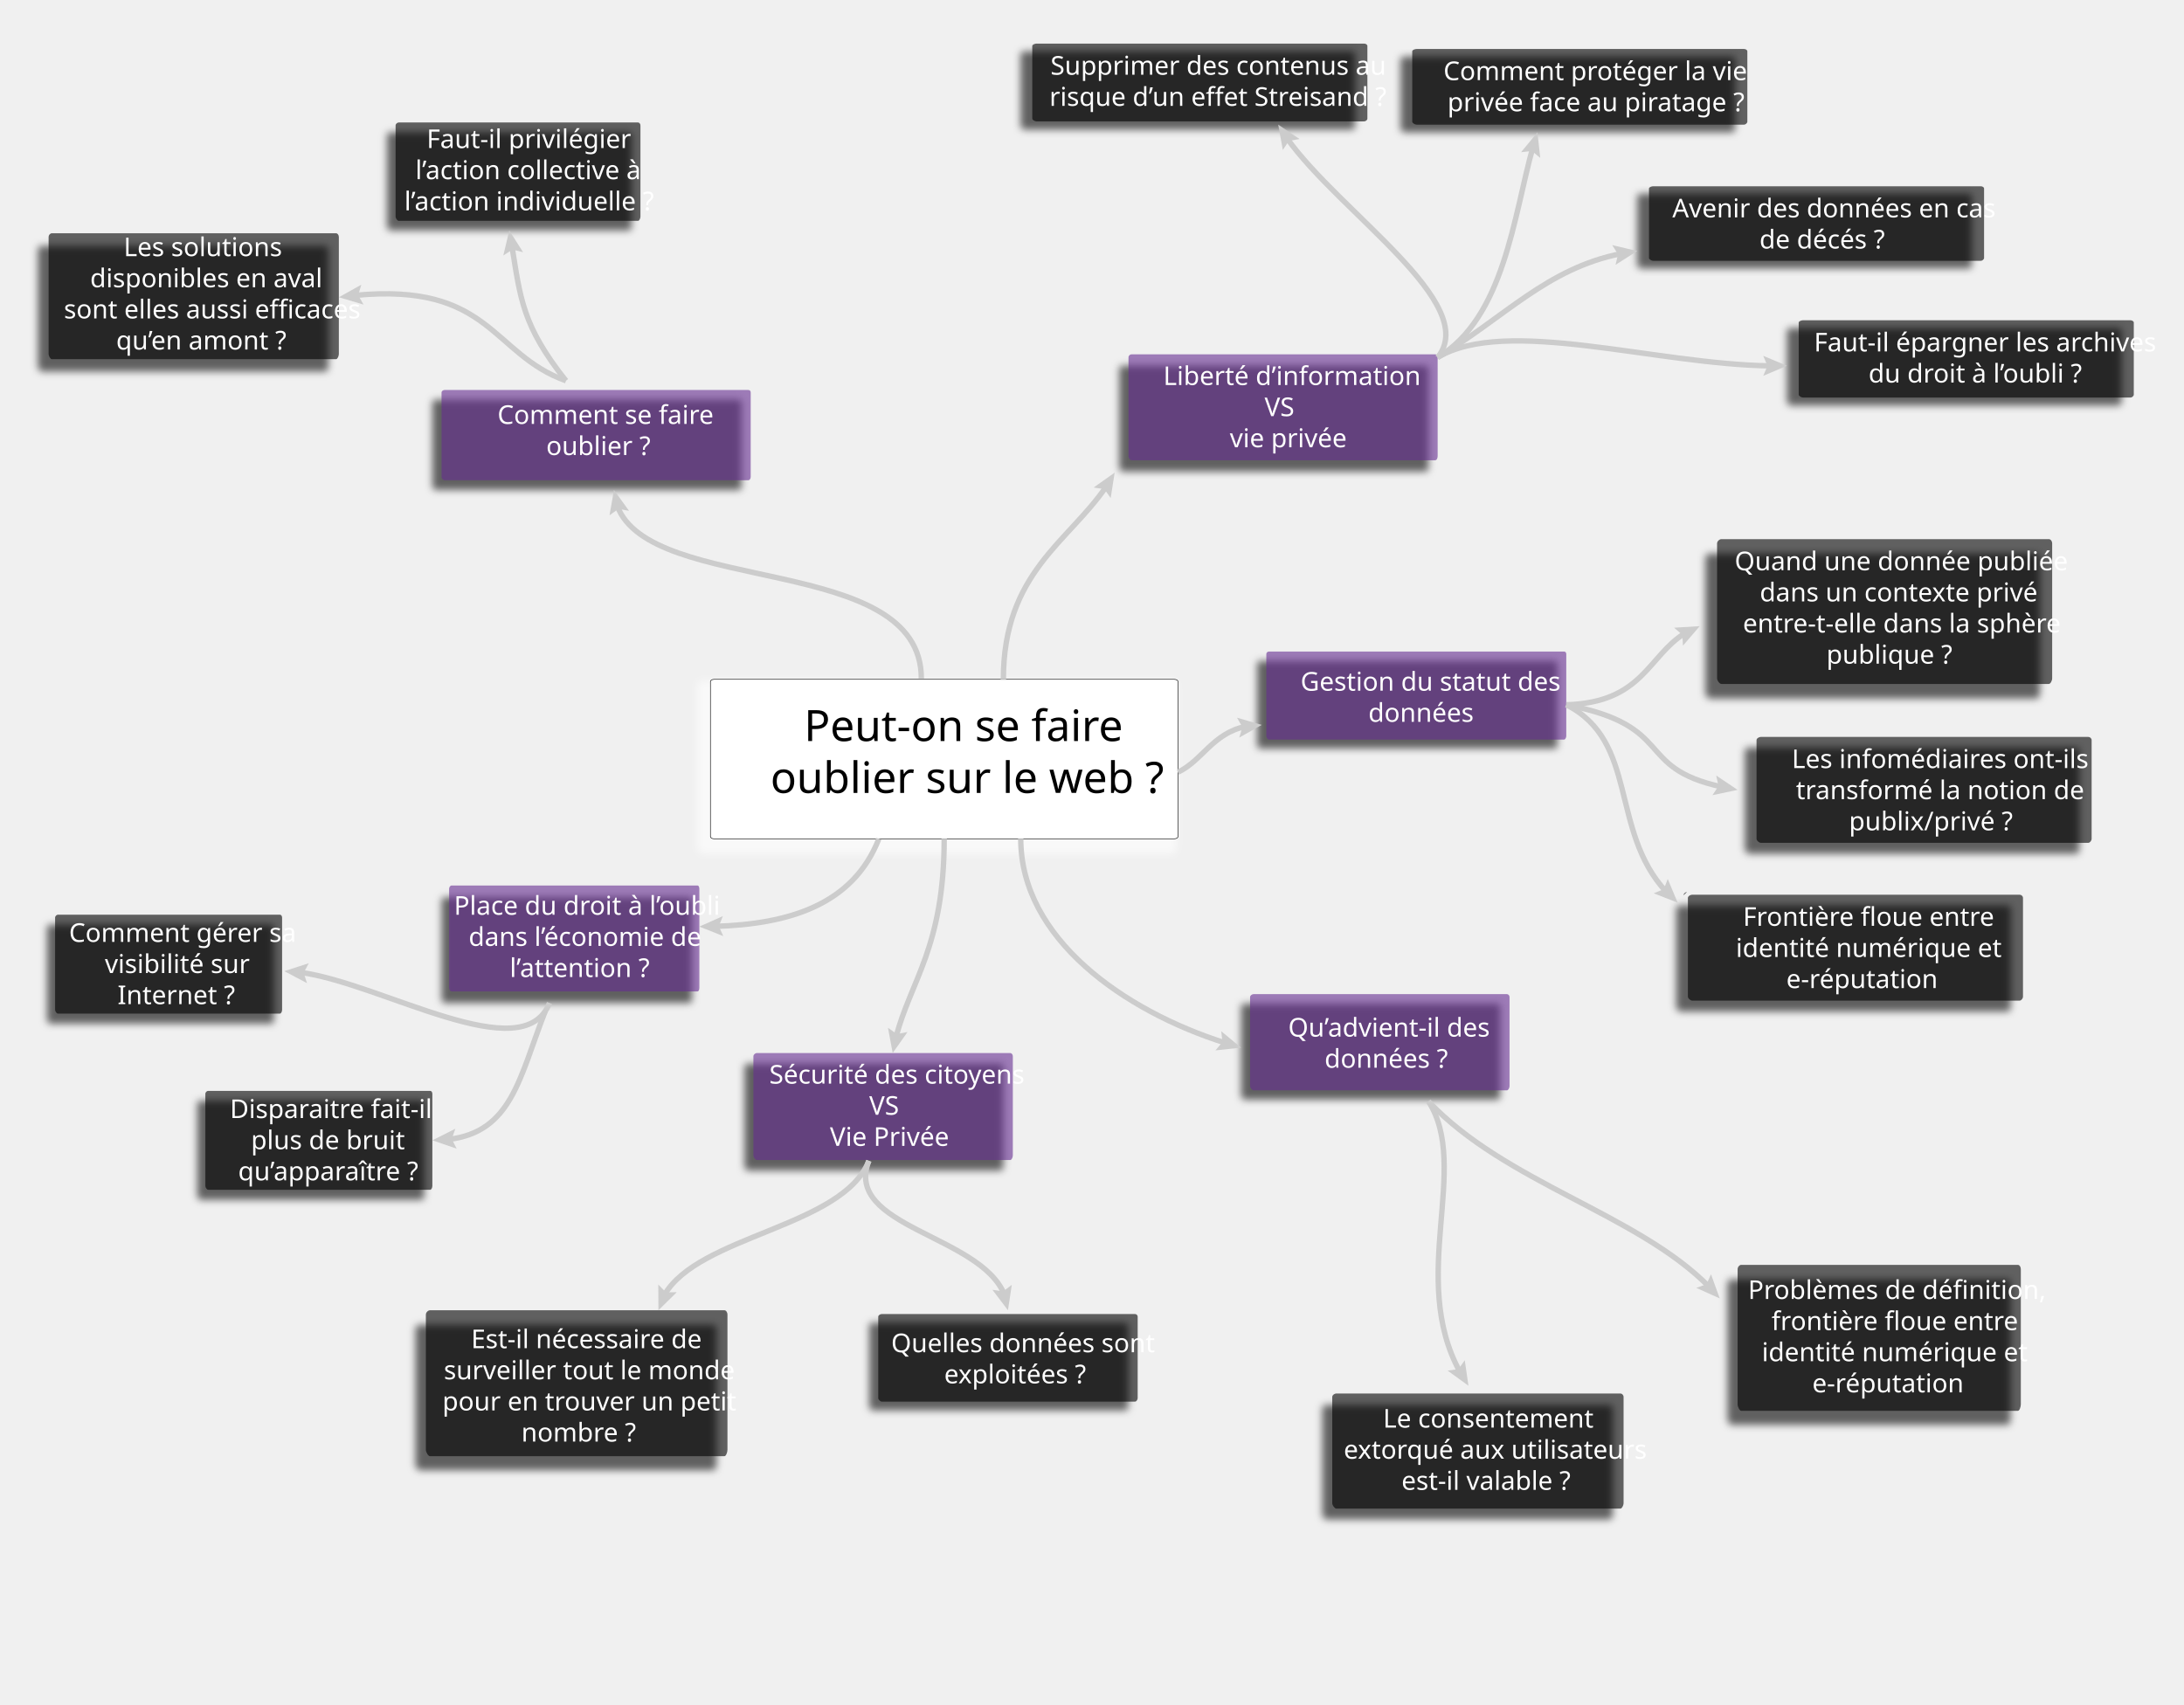
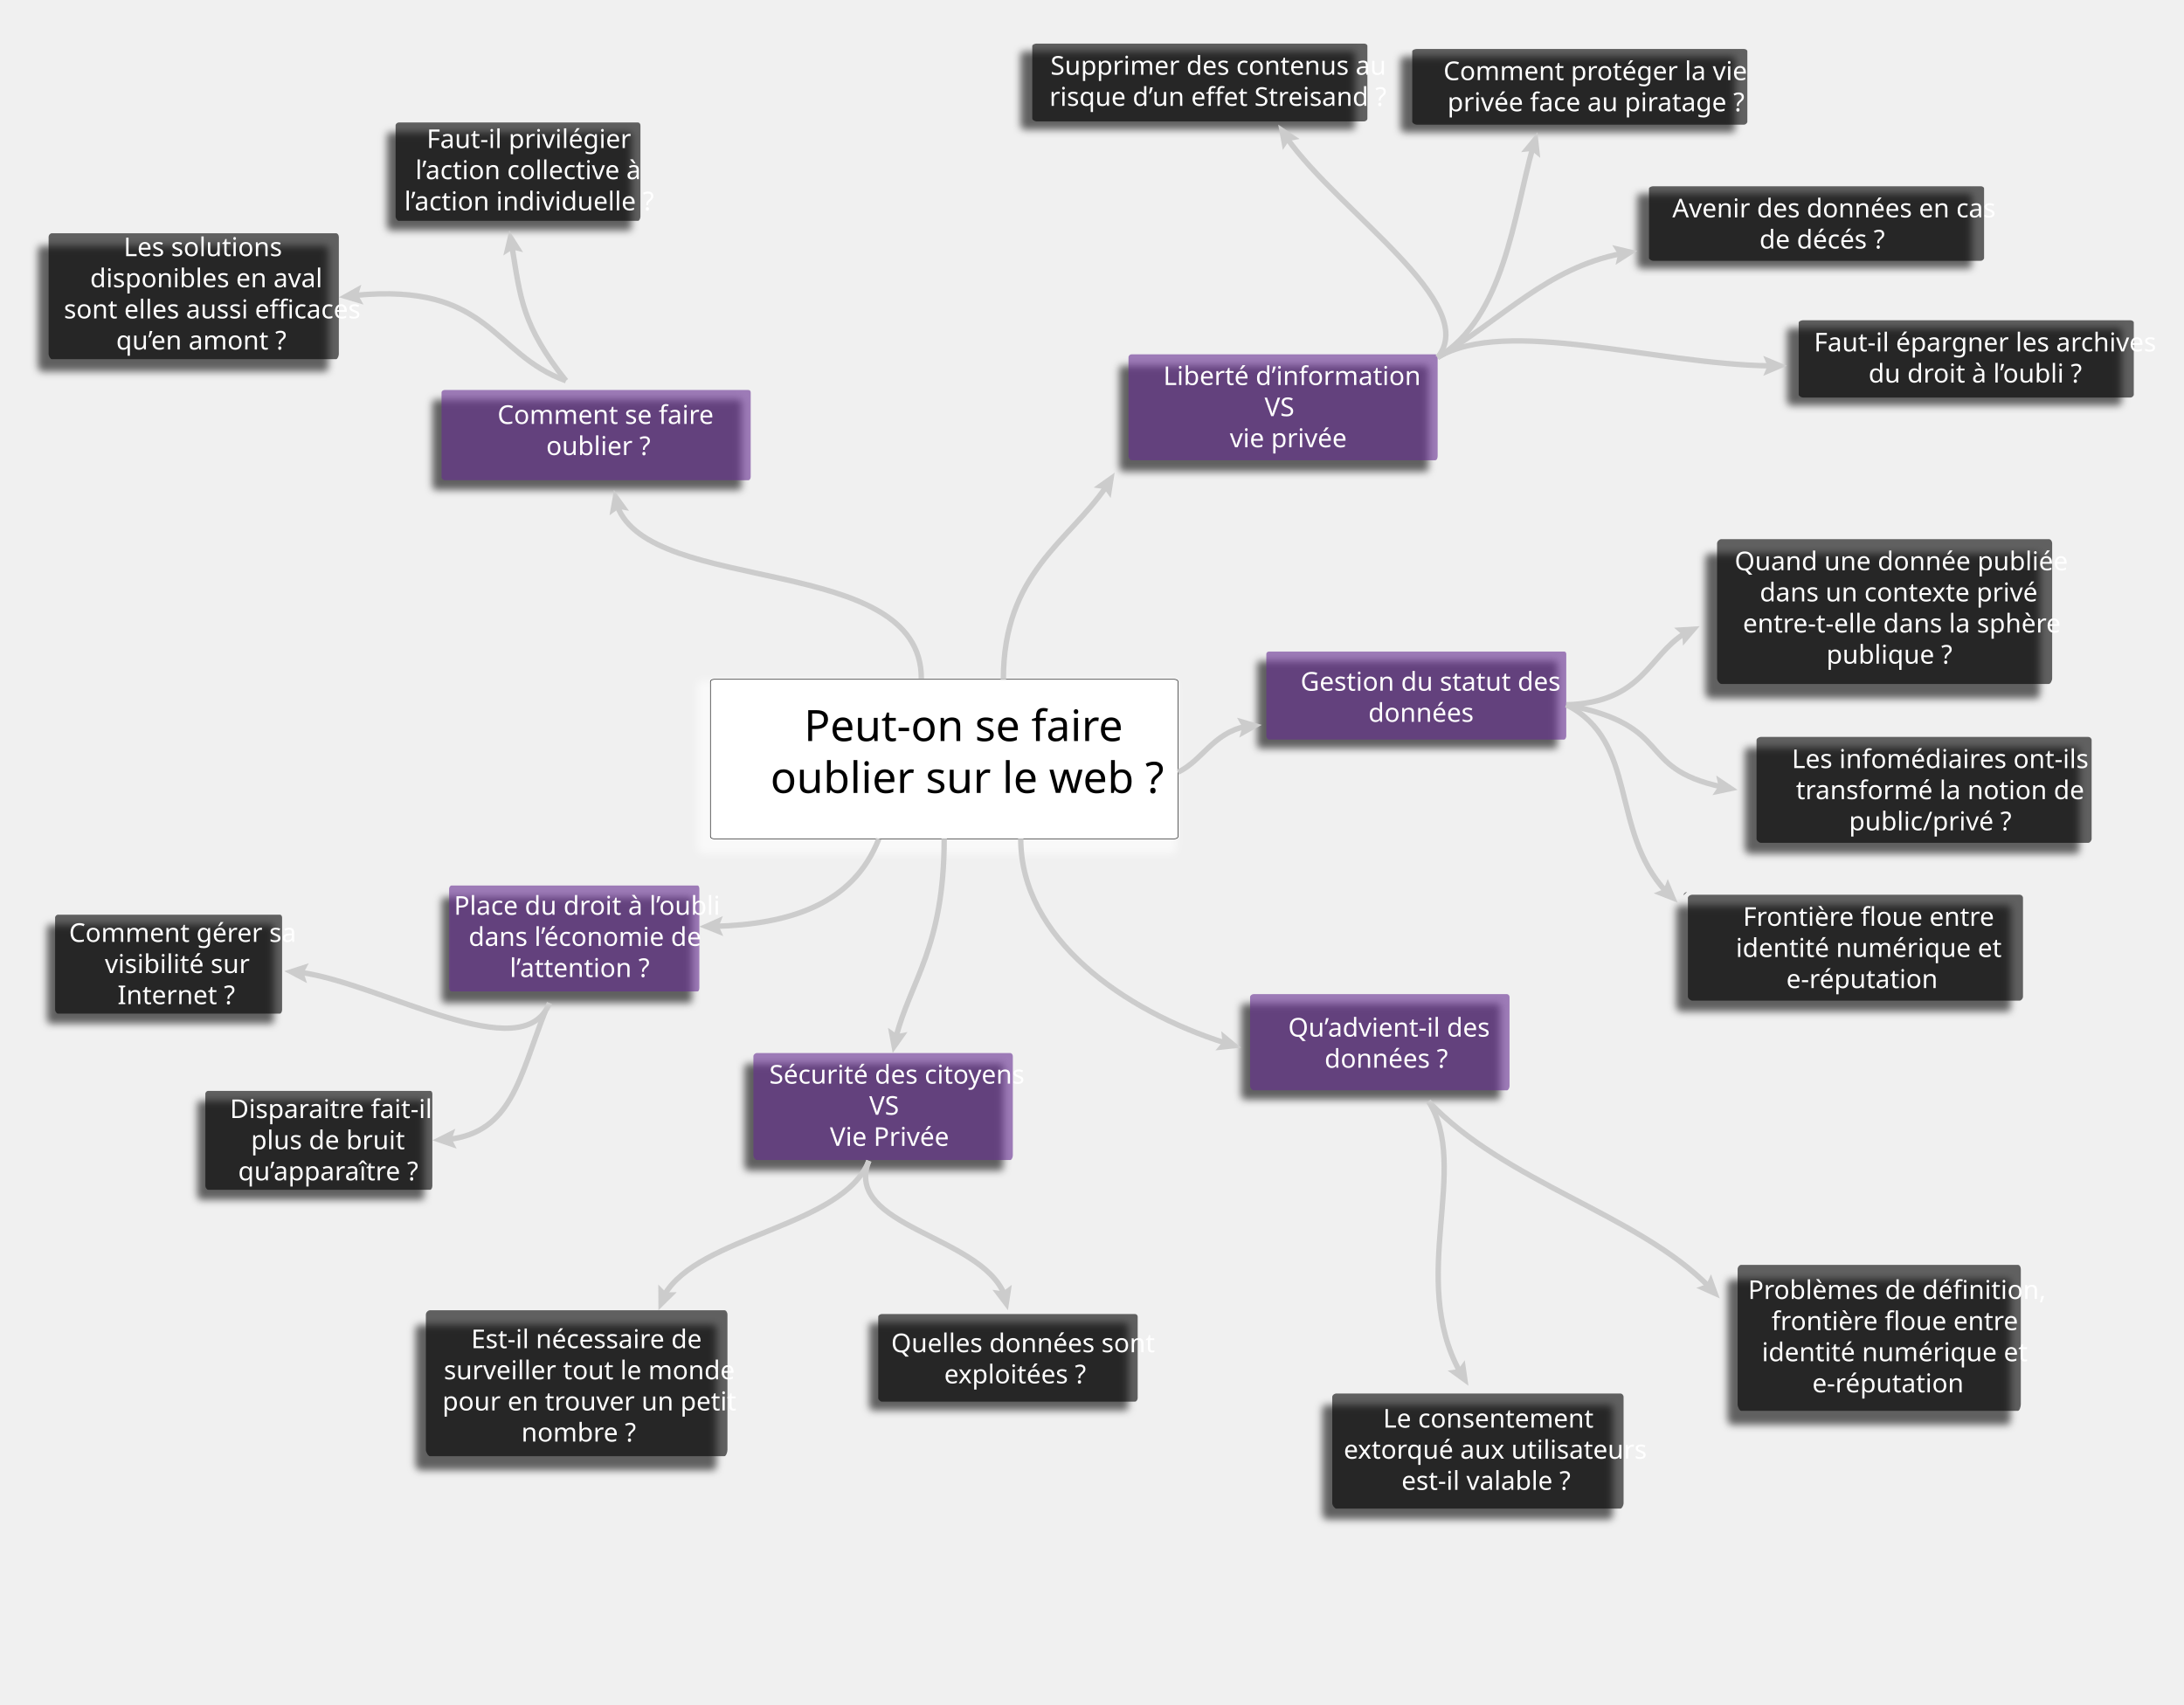
<svg xmlns="http://www.w3.org/2000/svg" version="1.1" id="Layer_1" x="0px" y="0px" width="4040.852px" height="3153.805px" viewBox="0 0 4040.852 3153.805" enable-background="new 0 0 4040.852 3153.805" xml:space="preserve">
  <filter id="AI_GaussianBlur_7">
    <feGaussianBlur stdDeviation="7" />
  </filter>
  <g>
    <g opacity="0.6" filter="url(#AI_GaussianBlur_7)">
      <path fill="#FFFFFF" d="M2176.779,1566.181c0,5.61-3.793,13.209-8.238,13.209h-867.167c-4.445,0-10.844-7.599-10.844-13.209    v-297.12c0-5.61,6.399-9.313,10.844-9.313h867.167c4.445,0,8.238,3.703,8.238,9.313V1566.181z" />
      <path fill="none" stroke="#FFFFFF" stroke-miterlimit="10" d="M2176.779,1566.181c0,5.61-3.793,13.209-8.238,13.209h-867.167    c-4.445,0-10.844-7.599-10.844-13.209v-297.12c0-5.61,6.399-9.313,10.844-9.313h867.167c4.445,0,8.238,3.703,8.238,9.313V1566.181    z" />
    </g>
    <path fill="#FFFFFF" stroke="#000000" stroke-miterlimit="10" d="M2179.443,1548.159c0,2.209-2.955,4-6.865,4h-851.27   c-3.91,0-6.865-1.791-6.865-4v-287c0-2.209,2.955-4,6.865-4h851.27c3.91,0,6.865,1.791,6.865,4V1548.159z" />
  </g>
  <rect x="1410.657" y="1314.516" fill="none" width="672.571" height="194.286" />
  <text transform="matrix(1 0 0 1 1487.628 1371.315)">
    <tspan x="0" y="0" font-family="'MyriadPro-Regular'" font-size="80">Peut-on se faire </tspan>
    <tspan x="-62.198" y="96" font-family="'MyriadPro-Regular'" font-size="80">oublier sur le web ?</tspan>
  </text>
  <g>
    <g opacity="0.6" filter="url(#AI_GaussianBlur_7)">
      <path d="M1371.943,900.435c0,2.946-1.643,6.225-4.522,6.225H805.786c-2.879,0-5.843-3.279-5.843-6.225V744.432    c0-2.946,2.964-4.773,5.843-4.773h561.636c2.879,0,4.522,1.827,4.522,4.773V900.435z" />
    </g>
    <path opacity="0.6" fill="#662D91" d="M1388.943,882.435c0,2.946-1.643,6.225-4.522,6.225H822.786   c-2.879,0-5.843-3.279-5.843-6.225V726.432c0-2.946,2.964-4.773,5.843-4.773h561.636c2.879,0,4.522,1.827,4.522,4.773V882.435z" />
  </g>
  <g>
    <g opacity="0.6" filter="url(#AI_GaussianBlur_7)">
      <path d="M2642.943,865.269c0,3.452-1.643,7.295-4.522,7.295h-561.635c-2.879,0-5.843-3.843-5.843-7.295V682.443    c0-3.452,2.964-5.594,5.843-5.594h561.635c2.879,0,4.522,2.142,4.522,5.594V865.269z" />
    </g>
    <path opacity="0.6" fill="#662D91" d="M2659.943,844.174c0,3.452-1.643,7.485-4.522,7.485h-561.635   c-2.879,0-5.843-4.033-5.843-7.485V661.348c0-3.452,2.964-5.689,5.843-5.689h561.635c2.879,0,4.522,2.237,4.522,5.689V844.174z" />
  </g>
  <g>
    <g opacity="0.6" filter="url(#AI_GaussianBlur_7)">
      <path d="M1280.378,1848.694c0,3.448-1.331,7.286-3.663,7.286H821.677c-2.332,0-4.734-3.839-4.734-7.286v-182.61    c0-3.448,2.401-5.587,4.734-5.587h455.038c2.332,0,3.663,2.139,3.663,5.587V1848.694z" />
    </g>
    <path opacity="0.6" fill="#662D91" d="M1293.943,1827.624c0,3.448-1.123,7.036-3.455,7.036H835.45   c-2.332,0-4.507-3.588-4.507-7.036v-182.61c0-3.448,2.175-6.354,4.507-6.354h455.038c2.332,0,3.455,2.906,3.455,6.354V1827.624z" />
  </g>
  <rect x="833.5" y="1658.659" fill="none" width="455.893" height="156.025" />
  <text transform="matrix(1 0 0 1 839.9064 1692.738)">
    <tspan x="0" y="0" fill="#FFFFFF" font-family="'MyriadPro-Regular'" font-size="48">Place du droit à l’oubli </tspan>
    <tspan x="27.143" y="57.601" fill="#FFFFFF" font-family="'MyriadPro-Regular'" font-size="48">dans l’économie de </tspan>
    <tspan x="103.223" y="115.2" fill="#FFFFFF" font-family="'MyriadPro-Regular'" font-size="48">l’attention ?</tspan>
  </text>
  <g>
    <g opacity="0.6" filter="url(#AI_GaussianBlur_7)">
      <path d="M2881.434,1379.157c0,2.857-1.596,6.038-4.391,6.038h-545.425c-2.796,0-5.674-3.181-5.674-6.038v-151.328    c0-2.857,2.878-4.63,5.674-4.63h545.425c2.796,0,4.391,1.773,4.391,4.63V1379.157z" />
    </g>
    <path opacity="0.6" fill="#662D91" d="M2897.943,1361.696c0,2.857-1.595,6.963-4.391,6.963h-545.426   c-2.796,0-5.183-4.106-5.183-6.963v-151.328c0-2.857,2.388-4.708,5.183-4.708h545.426c2.796,0,4.391,1.851,4.391,4.708V1361.696z" />
  </g>
  <rect x="868.621" y="750.374" fill="none" width="455.893" height="103.55" />
  <text transform="matrix(1 0 0 1 920.3865 784.4542)">
    <tspan x="0" y="0" fill="#FFFFFF" font-family="'MyriadPro-Regular'" font-size="48">Comment se faire </tspan>
    <tspan x="90.144" y="57.6" fill="#FFFFFF" font-family="'MyriadPro-Regular'" font-size="48">oublier ?</tspan>
  </text>
  <g>
    <g opacity="0.6" filter="url(#AI_GaussianBlur_7)">
      <path d="M1168.552,418.907c0,3.186-1.937,7.501-4.207,7.501H721.481c-2.27,0-5.538-4.315-5.538-7.501V250.171    c0-3.186,3.268-5.289,5.538-5.289h442.864c2.27,0,4.207,2.103,4.207,5.289V418.907z" />
    </g>
    <path opacity="0.6" d="M1184.943,400.893c0,3.186-2.163,7.766-4.433,7.766H737.645c-2.27,0-5.703-4.58-5.703-7.766V232.157   c0-3.186,3.433-5.498,5.703-5.498h442.864c2.27,0,4.433,2.312,4.433,5.498V400.893z" />
  </g>
  <rect x="745.195" y="239.884" fill="none" width="426.495" height="168.775" />
  <text transform="matrix(1 0 0 1 789.4142 273.9644)">
    <tspan x="0" y="0" fill="#FFFFFF" font-family="'MyriadPro-Regular'" font-size="48">Faut-il privilégier </tspan>
    <tspan x="-20.88" y="57.6" fill="#FFFFFF" font-family="'MyriadPro-Regular'" font-size="48">l’action collective à </tspan>
    <tspan x="-41.279" y="115.199" fill="#FFFFFF" font-family="'MyriadPro-Regular'" font-size="48">l’action individuelle ?</tspan>
  </text>
  <g>
    <g opacity="0.6" filter="url(#AI_GaussianBlur_7)">
      <path d="M607.539,677.886c0,4.081-2.3,9.608-4.996,9.608H76.682c-2.695,0-6.576-5.527-6.576-9.608V461.773    c0-4.081,3.881-6.774,6.576-6.774h525.861c2.695,0,4.996,2.694,4.996,6.774V677.886z" />
    </g>
    <path opacity="0.6" d="M626.943,654.814c0,4.081-2.51,9.845-5.206,9.845H95.876c-2.695,0-5.933-5.765-5.933-9.845V438.701   c0-4.081,3.238-7.042,5.933-7.042h525.861c2.695,0,5.206,2.961,5.206,7.042V654.814z" />
  </g>
  <rect x="118.195" y="439.884" fill="none" width="479.375" height="219.643" />
  <text transform="matrix(1 0 0 1 228.8127 473.9644)">
    <tspan x="0" y="0" fill="#FFFFFF" font-family="'MyriadPro-Regular'" font-size="48">Les solutions </tspan>
    <tspan x="-62.062" y="57.6" fill="#FFFFFF" font-family="'MyriadPro-Regular'" font-size="48">disponibles en aval </tspan>
    <tspan x="-110.614" y="115.199" fill="#FFFFFF" font-family="'MyriadPro-Regular'" font-size="48">sont elles aussi efficaces </tspan>
    <tspan x="-13.919" y="172.8" fill="#FFFFFF" font-family="'MyriadPro-Regular'" font-size="48">qu’en amont ?</tspan>
  </text>
  <g>
    <g opacity="0.6" filter="url(#AI_GaussianBlur_7)">
      <path d="M3098.256,1676.253c0-3.468,3.46-5.757,5.864-5.757" />
    </g>
    <path opacity="0.6" d="M3114.943,1656.644c0-3.468,3.89-5.985,6.293-5.985" />
  </g>
  <g>
    <g opacity="0.6" filter="url(#AI_GaussianBlur_7)">
      <path d="M2775.513,2027.553c0,3.114-2.051,7.331-4.455,7.331H2302.12c-2.404,0-5.864-4.218-5.864-7.331v-164.914    c0-3.114,3.46-5.169,5.864-5.169h468.939c2.404,0,4.455,2.055,4.455,5.169V2027.553z" />
    </g>
    <path opacity="0.6" fill="#662D91" d="M2792.943,2009.947c0,3.114-2.364,7.713-4.768,7.713h-468.939   c-2.404,0-6.293-4.599-6.293-7.713v-164.914c0-3.114,3.89-5.373,6.293-5.373h468.939c2.404,0,4.768,2.259,4.768,5.373V2009.947z" />
  </g>
  <rect x="2326.943" y="1884.159" fill="none" width="451" height="109" />
  <text transform="matrix(1 0 0 1 2383.366 1918.239)">
    <tspan x="0" y="0" fill="#FFFFFF" font-family="'MyriadPro-Regular'" font-size="48">Qu’advient-il des </tspan>
    <tspan x="67.343" y="57.6" fill="#FFFFFF" font-family="'MyriadPro-Regular'" font-size="48">données ?</tspan>
  </text>
  <g>
    <g opacity="0.6" filter="url(#AI_GaussianBlur_7)">
      <path d="M1856.514,2157.933c0,3.468-2.051,8.166-4.455,8.166H1383.12c-2.404,0-5.864-4.698-5.864-8.166v-183.68    c0-3.468,3.461-5.757,5.864-5.757h468.939c2.404,0,4.455,2.289,4.455,5.757V2157.933z" />
    </g>
    <path opacity="0.6" fill="#662D91" d="M1873.943,2138.324c0,3.468-2.364,8.335-4.768,8.335h-468.939   c-2.404,0-6.293-4.867-6.293-8.335v-183.68c0-3.468,3.89-5.985,6.293-5.985h468.939c2.404,0,4.768,2.517,4.768,5.985V2138.324z" />
  </g>
  <rect x="1407.943" y="1971.177" fill="none" width="451" height="161.292" />
  <text transform="matrix(1 0 0 1 1423.303 2005.257)">
    <tspan x="0" y="0" fill="#FFFFFF" font-family="'MyriadPro-Regular'" font-size="48">Sécurité des citoyens </tspan>
    <tspan x="184.917" y="57.6" fill="#FFFFFF" font-family="'MyriadPro-Regular'" font-size="48">VS</tspan>
    <tspan x="112.198" y="115.199" fill="#FFFFFF" font-family="'MyriadPro-Regular'" font-size="48">Vie Privée</tspan>
  </text>
  <g>
    <g opacity="0.6" filter="url(#AI_GaussianBlur_7)">
      <path d="M3774.355,1281.665c0,4.707-2.65,11.082-5.755,11.082h-605.77c-3.105,0-7.575-6.375-7.575-11.082v-249.272    c0-4.707,4.47-7.814,7.575-7.814h605.77c3.105,0,5.755,3.107,5.755,7.814V1281.665z" />
    </g>
    <path opacity="0.6" d="M3796.943,1255.053c0,4.707-3.127,10.606-6.231,10.606h-605.77c-3.105,0-7.999-5.899-7.999-10.606v-249.272   c0-4.707,4.894-8.122,7.999-8.122h605.77c3.105,0,6.231,3.415,6.231,8.122V1255.053z" />
  </g>
  <rect x="3198.943" y="1021.177" fill="none" width="571.451" height="216.268" />
  <text transform="matrix(1 0 0 1 3209.393 1055.257)">
    <tspan x="0" y="0" fill="#FFFFFF" font-family="'MyriadPro-Regular'" font-size="48">Quand une donnée publiée </tspan>
    <tspan x="46.559" y="57.6" fill="#FFFFFF" font-family="'MyriadPro-Regular'" font-size="48">dans un contexte privé </tspan>
    <tspan x="15.264" y="115.199" fill="#FFFFFF" font-family="'MyriadPro-Regular'" font-size="48">entre-t-elle dans la sphère </tspan>
    <tspan x="169.869" y="172.8" fill="#FFFFFF" font-family="'MyriadPro-Regular'" font-size="48">publique ?</tspan>
  </text>
  <g>
    <g opacity="0.6" filter="url(#AI_GaussianBlur_7)">
      <path d="M3847.355,1571.685c0,3.447-2.65,8.117-5.755,8.117h-605.77c-3.105,0-7.575-4.67-7.575-8.117v-182.584    c0-3.448,4.47-5.723,7.575-5.723h605.77c3.105,0,5.755,2.276,5.755,5.723V1571.685z" />
    </g>
    <path opacity="0.6" d="M3869.943,1552.193c0,3.448-3.127,7.467-6.231,7.467h-605.77c-3.105,0-7.999-4.019-7.999-7.467v-182.584   c0-3.447,4.894-5.949,7.999-5.949h605.77c3.105,0,6.231,2.502,6.231,5.949V1552.193z" />
  </g>
  <rect x="3271.943" y="1387.177" fill="none" width="571.451" height="192.625" />
  <text transform="matrix(1 0 0 1 3315.177 1421.257)">
    <tspan x="0" y="0" fill="#FFFFFF" font-family="'MyriadPro-Regular'" font-size="48">Les infomédiaires ont-ils </tspan>
    <tspan x="7.632" y="57.6" fill="#FFFFFF" font-family="'MyriadPro-Regular'" font-size="48">transformé la notion de </tspan>
-     <tspan x="105.815" y="115.199" fill="#FFFFFF" font-family="'MyriadPro-Regular'" font-size="48">publix/privé ?</tspan>
+     <tspan x="105.815" y="115.199" fill="#FFFFFF" font-family="'MyriadPro-Regular'" font-size="48">public/privé ?</tspan>
  </text>
  <g>
    <g opacity="0.6" filter="url(#AI_GaussianBlur_7)">
      <path d="M2507.355,233.905c0,2.54-2.65,5.98-5.755,5.98h-605.77c-3.105,0-7.575-3.44-7.575-5.98V99.401    c0-2.54,4.47-4.216,7.575-4.216h605.77c3.105,0,5.755,1.676,5.755,4.216V233.905z" />
    </g>
    <path opacity="0.6" d="M2529.943,219.545c0,2.54-3.127,5.114-6.231,5.114h-605.77c-3.105,0-7.999-2.574-7.999-5.114V85.042   c0-2.54,4.894-4.382,7.999-4.382h605.77c3.105,0,6.231,1.843,6.231,4.382V219.545z" />
  </g>
  <rect x="1931.943" y="104.177" fill="none" width="571.451" height="122.482" />
  <text transform="matrix(1 0 0 1 1943.569 138.2572)">
    <tspan x="0" y="0" fill="#FFFFFF" font-family="'MyriadPro-Regular'" font-size="48">Supprimer des contenus au </tspan>
    <tspan x="-1.943" y="57.6" fill="#FFFFFF" font-family="'MyriadPro-Regular'" font-size="48">risque d’un effet Streisand ?</tspan>
  </text>
  <g>
    <g opacity="0.6" filter="url(#AI_GaussianBlur_7)">
      <path d="M3210.355,239.09c0,2.46-2.65,5.792-5.755,5.792h-605.77c-3.105,0-7.575-3.332-7.575-5.792V108.812    c0-2.46,4.47-4.084,7.575-4.084h605.77c3.105,0,5.755,1.624,5.755,4.084V239.09z" />
    </g>
    <path opacity="0.6" d="M3232.943,225.182c0,2.46-3.127,5.477-6.231,5.477h-605.77c-3.105,0-7.999-3.017-7.999-5.477V94.904   c0-2.46,4.894-4.245,7.999-4.245h605.77c3.105,0,6.231,1.785,6.231,4.245V225.182z" />
  </g>
  <rect x="2634.943" y="114.177" fill="none" width="571.451" height="125.707" />
  <text transform="matrix(1 0 0 1 2670.64 148.2572)">
    <tspan x="0" y="0" fill="#FFFFFF" font-family="'MyriadPro-Regular'" font-size="48">Comment protéger la vie </tspan>
    <tspan x="7.441" y="57.6" fill="#FFFFFF" font-family="'MyriadPro-Regular'" font-size="48">privée face au piratage ?</tspan>
  </text>
  <g>
    <g opacity="0.6" filter="url(#AI_GaussianBlur_7)">
      <path d="M3648.355,491.137c0,2.427-2.65,5.715-5.755,5.715h-605.77c-3.105,0-7.575-3.288-7.575-5.715V362.573    c0-2.427,4.47-4.03,7.575-4.03h605.77c3.105,0,5.755,1.602,5.755,4.03V491.137z" />
    </g>
    <path opacity="0.6" d="M3670.943,477.412c0,2.427-3.127,5.248-6.231,5.248h-605.77c-3.105,0-7.999-2.82-7.999-5.248V348.848   c0-2.427,4.894-4.189,7.999-4.189h605.77c3.105,0,6.231,1.761,6.231,4.189V477.412z" />
  </g>
  <rect x="3072.943" y="368.177" fill="none" width="571.451" height="96.312" />
  <text transform="matrix(1 0 0 1 3094.144 402.2571)">
    <tspan x="0" y="0" fill="#FFFFFF" font-family="'MyriadPro-Regular'" font-size="48">Avenir des données en cas </tspan>
    <tspan x="161.206" y="57.6" fill="#FFFFFF" font-family="'MyriadPro-Regular'" font-size="48">de décés ?</tspan>
  </text>
  <g>
    <g opacity="0.6" filter="url(#AI_GaussianBlur_7)">
      <path d="M3925.355,744.451c0,2.516-2.65,5.923-5.755,5.923h-605.77c-3.105,0-7.575-3.407-7.575-5.923V611.223    c0-2.516,4.47-4.176,7.575-4.176h605.77c3.105,0,5.755,1.661,5.755,4.176V744.451z" />
    </g>
    <path opacity="0.6" d="M3947.943,730.228c0,2.516-3.127,5.432-6.231,5.432h-605.77c-3.105,0-7.999-2.916-7.999-5.432V597   c0-2.516,4.894-4.341,7.999-4.341h605.77c3.105,0,6.231,1.825,6.231,4.341V730.228z" />
  </g>
  <rect x="3349.943" y="616.177" fill="none" width="571.451" height="108.311" />
  <text transform="matrix(1 0 0 1 3356.265 650.2571)">
    <tspan x="0" y="0" fill="#FFFFFF" font-family="'MyriadPro-Regular'" font-size="48">Faut-il épargner les archives </tspan>
    <tspan x="100.895" y="57.6" fill="#FFFFFF" font-family="'MyriadPro-Regular'" font-size="48">du droit à l’oubli ?</tspan>
  </text>
  <g>
    <g opacity="0.6" filter="url(#AI_GaussianBlur_7)">
      <path d="M3720.355,1863.685c0,3.447-2.65,8.117-5.755,8.117h-605.77c-3.105,0-7.575-4.67-7.575-8.117v-182.584    c0-3.448,4.47-5.723,7.575-5.723h605.77c3.105,0,5.755,2.276,5.755,5.723V1863.685z" />
    </g>
    <path opacity="0.6" d="M3742.943,1844.193c0,3.448-3.127,7.467-6.231,7.467h-605.77c-3.105,0-7.999-4.019-7.999-7.467v-182.584   c0-3.447,4.894-5.949,7.999-5.949h605.77c3.105,0,6.231,2.502,6.231,5.949V1844.193z" />
  </g>
  <rect x="3144.943" y="1679.177" fill="none" width="571.451" height="192.625" />
  <text transform="matrix(1 0 0 1 3224.872 1713.257)">
    <tspan x="0" y="0" fill="#FFFFFF" font-family="'MyriadPro-Regular'" font-size="48">Frontière floue entre </tspan>
    <tspan x="-13.176" y="57.6" fill="#FFFFFF" font-family="'MyriadPro-Regular'" font-size="48">identité numérique et </tspan>
    <tspan x="80.087" y="115.199" fill="#FFFFFF" font-family="'MyriadPro-Regular'" font-size="48">e-réputation</tspan>
  </text>
  <g>
    <g opacity="0.6" filter="url(#AI_GaussianBlur_7)">
      <path d="M3719.899,2625.543c0,4.721-2.241,11.116-4.868,11.116h-512.369c-2.626,0-6.407-6.395-6.407-11.116V2375.5    c0-4.721,3.781-7.838,6.407-7.838h512.369c2.626,0,4.868,3.116,4.868,7.838V2625.543z" />
    </g>
    <path opacity="0.6" d="M3738.943,2598.849c0,4.721-2.583,11.81-5.209,11.81h-512.369c-2.626,0-6.422-7.089-6.422-11.81v-250.043   c0-4.721,3.795-8.147,6.422-8.147h512.369c2.626,0,5.209,3.426,5.209,8.147V2598.849z" />
  </g>
  <rect x="3229.514" y="2369.652" fill="none" width="498.429" height="222.155" />
  <text transform="matrix(1 0 0 1 3234.244 2403.732)">
    <tspan x="0" y="0" fill="#FFFFFF" font-family="'MyriadPro-Regular'" font-size="48">Problèmes de définition, </tspan>
    <tspan x="43.367" y="57.6" fill="#FFFFFF" font-family="'MyriadPro-Regular'" font-size="48">frontière floue entre </tspan>
    <tspan x="25.512" y="115.199" fill="#FFFFFF" font-family="'MyriadPro-Regular'" font-size="48">identité numérique et </tspan>
    <tspan x="118.774" y="172.8" fill="#FFFFFF" font-family="'MyriadPro-Regular'" font-size="48">e-réputation</tspan>
  </text>
  <g>
    <g opacity="0.6" filter="url(#AI_GaussianBlur_7)">
      <path d="M2983.978,2802.909c0,3.716-2.301,8.75-4.996,8.75h-525.908c-2.696,0-6.577-5.034-6.577-8.75v-196.824    c0-3.716,3.881-6.169,6.577-6.169h525.908c2.696,0,4.996,2.453,4.996,6.169V2802.909z" />
    </g>
    <path opacity="0.6" d="M3003.943,2781.896c0,3.716-3.07,9.763-5.765,9.763h-525.908c-2.696,0-7.326-6.046-7.326-9.763v-196.824   c0-3.716,4.631-6.413,7.326-6.413h525.908c2.696,0,5.765,2.697,5.765,6.413V2781.896z" />
  </g>
  <rect x="2483.514" y="2607.652" fill="none" width="498.429" height="172.766" />
  <text transform="matrix(1 0 0 1 2558.923 2641.732)">
    <tspan x="0" y="0" fill="#FFFFFF" font-family="'MyriadPro-Regular'" font-size="48">Le consentement </tspan>
    <tspan x="-72.814" y="57.6" fill="#FFFFFF" font-family="'MyriadPro-Regular'" font-size="48">extorqué aux utilisateurs </tspan>
    <tspan x="34.081" y="115.199" fill="#FFFFFF" font-family="'MyriadPro-Regular'" font-size="48">est-il valable ?</tspan>
  </text>
  <g>
    <g opacity="0.6" filter="url(#AI_GaussianBlur_7)">
      <path d="M2087.513,2603.238c0,2.844-2.051,6.695-4.455,6.695H1614.12c-2.404,0-5.864-3.851-5.864-6.695v-150.594    c0-2.844,3.461-4.72,5.864-4.72h468.939c2.404,0,4.455,1.877,4.455,4.72V2603.238z" />
    </g>
    <path opacity="0.6" d="M2104.943,2587.16c0,2.844-2.364,6.499-4.768,6.499h-468.939c-2.404,0-6.293-3.656-6.293-6.499v-150.594   c0-2.843,3.89-4.907,6.293-4.907h468.939c2.404,0,4.768,2.063,4.768,4.907V2587.16z" />
  </g>
  <rect x="1638.943" y="2468.191" fill="none" width="451" height="96.12" />
  <text transform="matrix(1 0 0 1 1648.782 2502.271)">
    <tspan x="0" y="0" fill="#FFFFFF" font-family="'MyriadPro-Regular'" font-size="48">Quelles données sont </tspan>
    <tspan x="98.087" y="57.6" fill="#FFFFFF" font-family="'MyriadPro-Regular'" font-size="48">exploitées ?</tspan>
  </text>
  <g>
    <g opacity="0.6" filter="url(#AI_GaussianBlur_7)">
      <path d="M1325.685,2709.543c0,4.721-2.384,11.116-5.178,11.116H775.465c-2.794,0-6.816-6.395-6.816-11.116V2459.5    c0-4.721,4.022-7.838,6.816-7.838h545.042c2.794,0,5.178,3.116,5.178,7.838V2709.543z" />
    </g>
    <path opacity="0.6" d="M1345.943,2682.849c0,4.721-2.748,11.81-5.542,11.81H795.359c-2.794,0-7.417-7.089-7.417-11.81v-250.043   c0-4.721,4.623-8.147,7.417-8.147h545.042c2.794,0,5.542,3.426,5.542,8.147V2682.849z" />
  </g>
  <rect x="787.943" y="2460.702" fill="none" width="543" height="253.914" />
  <text transform="matrix(1 0 0 1 871.6219 2494.783)">
    <tspan x="0" y="0" fill="#FFFFFF" font-family="'MyriadPro-Regular'" font-size="48">Est-il nécessaire de </tspan>
    <tspan x="-50.447" y="57.6" fill="#FFFFFF" font-family="'MyriadPro-Regular'" font-size="48">surveiller tout le monde </tspan>
    <tspan x="-53.11" y="115.199" fill="#FFFFFF" font-family="'MyriadPro-Regular'" font-size="48">pour en trouver un petit </tspan>
    <tspan x="92.951" y="172.8" fill="#FFFFFF" font-family="'MyriadPro-Regular'" font-size="48">nombre ?</tspan>
  </text>
  <g>
    <g opacity="0.6" filter="url(#AI_GaussianBlur_7)">
      <path d="M506.943,1886.74c0,3.216-1.798,7.573-3.904,7.573H92.082c-2.106,0-5.139-4.356-5.139-7.573v-170.345    c0-3.216,3.033-5.34,5.139-5.34h410.957c2.106,0,3.904,2.123,3.904,5.34V1886.74z" />
    </g>
    <path opacity="0.6" d="M521.943,1868.555c0,3.216-1.798,7.105-3.904,7.105H107.082c-2.106,0-5.139-3.888-5.139-7.105v-170.345   c0-3.216,3.033-5.55,5.139-5.55h410.957c2.106,0,3.904,2.334,3.904,5.55V1868.555z" />
  </g>
  <rect x="112.568" y="1708.884" fill="none" width="399.75" height="161.992" />
  <text transform="matrix(1 0 0 1 127.622 1742.964)">
    <tspan x="0" y="0" fill="#FFFFFF" font-family="'MyriadPro-Regular'" font-size="48">Comment gérer sa </tspan>
    <tspan x="66.359" y="57.6" fill="#FFFFFF" font-family="'MyriadPro-Regular'" font-size="48">visibilité sur </tspan>
    <tspan x="89.831" y="115.199" fill="#FFFFFF" font-family="'MyriadPro-Regular'" font-size="48">Internet ?</tspan>
  </text>
  <g>
    <g opacity="0.6" filter="url(#AI_GaussianBlur_7)">
      <path d="M784.943,2212.74c0,3.216-1.798,7.573-3.904,7.573H370.082c-2.106,0-5.139-4.356-5.139-7.573v-170.345    c0-3.216,3.033-5.34,5.139-5.34h410.957c2.106,0,3.904,2.123,3.904,5.34V2212.74z" />
    </g>
    <path opacity="0.6" d="M799.943,2194.554c0,3.217-1.798,7.105-3.904,7.105H385.082c-2.106,0-5.139-3.888-5.139-7.105v-170.345   c0-3.216,3.033-5.55,5.139-5.55h410.957c2.106,0,3.904,2.334,3.904,5.55V2194.554z" />
  </g>
  <rect x="390.568" y="2034.884" fill="none" width="399.75" height="161.992" />
  <text transform="matrix(1 0 0 1 425.3983 2068.964)">
    <tspan x="0" y="0" fill="#FFFFFF" font-family="'MyriadPro-Regular'" font-size="48">Disparaitre fait-il </tspan>
    <tspan x="38.976" y="57.6" fill="#FFFFFF" font-family="'MyriadPro-Regular'" font-size="48">plus de bruit </tspan>
    <tspan x="15.216" y="115.199" fill="#FFFFFF" font-family="'MyriadPro-Regular'" font-size="48">qu’apparaître ?</tspan>
  </text>
  <rect x="2100.657" y="678.374" fill="none" width="528.571" height="176.929" />
  <text transform="matrix(1 0 0 1 2152.306 712.4542)">
    <tspan x="0" y="0" fill="#FFFFFF" font-family="'MyriadPro-Regular'" font-size="48">Liberté d’information </tspan>
    <tspan x="187.413" y="57.6" fill="#FFFFFF" font-family="'MyriadPro-Regular'" font-size="48">VS</tspan>
    <tspan x="110.567" y="115.199" fill="#FFFFFF" font-family="'MyriadPro-Regular'" font-size="48"> vie privée</tspan>
  </text>
  <rect x="2352.657" y="1244.016" fill="none" width="531.857" height="111.207" />
  <text transform="matrix(1 0 0 1 2406.285 1278.097)">
    <tspan x="0" y="0" fill="#FFFFFF" font-family="'MyriadPro-Regular'" font-size="48">Gestion du statut des </tspan>
    <tspan x="125.397" y="57.6" fill="#FFFFFF" font-family="'MyriadPro-Regular'" font-size="48">données</tspan>
  </text>
  <g>
    <g>
      <path fill="none" stroke="#CCCCCC" stroke-width="10" stroke-miterlimit="10" d="M1704.653,1255.488    c0-233.139-501.033-152.403-562.715-319.583" />
      <g>
        <polygon fill="#CCCCCC" points="1163.839,945.274 1144.03,941.765 1127.752,953.587 1135.943,906.659    " />
      </g>
    </g>
  </g>
  <g>
    <g>
      <path fill="none" stroke="#CCCCCC" stroke-width="10" stroke-miterlimit="10" d="M1047.167,704.553    c-137.513-48.735-139.281-182.308-390.574-157.941" />
      <g>
        <polygon fill="#CCCCCC" points="668.527,526.835 662.749,546.105 672.607,563.641 626.943,550.074    " />
      </g>
    </g>
  </g>
  <g>
    <g>
      <path fill="none" stroke="#CCCCCC" stroke-width="10" stroke-miterlimit="10" d="M1047.167,704.553    c-80.881-102.002-84.212-152.34-99.919-248.717" />
      <g>
        <polygon fill="#CCCCCC" points="967.761,466.637 948.2,461.939 931.239,472.756 942.248,426.408    " />
      </g>
    </g>
  </g>
  <g>
    <g>
      <path fill="none" stroke="#CCCCCC" stroke-width="10" stroke-miterlimit="10" d="M1856.443,1257.159    c0-197.303,121.233-254.739,190.408-357.081" />
      <g>
        <polygon fill="#CCCCCC" points="2054.973,921.635 2043.379,905.194 2023.497,902.126 2062.357,874.574    " />
      </g>
    </g>
  </g>
  <g>
    <g>
      <path fill="none" stroke="#CCCCCC" stroke-width="10" stroke-miterlimit="10" d="M2179.443,1428.945    c44.858-21.185,64.208-71.991,125.284-84.62" />
      <g>
        <polygon fill="#CCCCCC" points="2292.947,1364.842 2298.652,1345.55 2288.727,1328.052 2334.443,1341.445    " />
      </g>
    </g>
  </g>
  <g>
    <g>
      <path fill="none" stroke="#CCCCCC" stroke-width="10" stroke-miterlimit="10" d="M1888.586,1552.159    c0,184.609,191.008,318.521,379.052,378.011" />
      <g>
        <polygon fill="#CCCCCC" points="2248.891,1943.744 2261.758,1928.28 2259.56,1908.283 2296.256,1938.659    " />
      </g>
    </g>
  </g>
  <g>
    <g>
      <path fill="none" stroke="#CCCCCC" stroke-width="10" stroke-miterlimit="10" d="M1626.086,1552.159    c-48.291,123.383-168.323,157.893-302.296,162.052" />
      <g>
        <polygon fill="#CCCCCC" points="1337.456,1695.27 1329.961,1713.939 1338.196,1732.294 1293.943,1714.659    " />
      </g>
    </g>
  </g>
  <g>
    <g>
      <path fill="none" stroke="#CCCCCC" stroke-width="10" stroke-miterlimit="10" d="M1008.948,1870.876    c-48.071,122.82-61.399,223.568-179.196,237.61" />
      <g>
        <polygon fill="#CCCCCC" points="842.479,2088.713 835.885,2107.719 844.988,2125.659 799.943,2110.159    " />
      </g>
    </g>
  </g>
  <g>
    <g>
      <path fill="none" stroke="#CCCCCC" stroke-width="10" stroke-miterlimit="10" d="M1607.543,2148.099    c-48.103,122.903-315.563,137.627-378.514,248.727" />
      <g>
        <polygon fill="#CCCCCC" points="1217.962,2377.023 1232.048,2391.386 1252.164,2391.219 1218.237,2424.659    " />
      </g>
    </g>
  </g>
  <g>
    <g>
      <path fill="none" stroke="#CCCCCC" stroke-width="10" stroke-miterlimit="10" d="M1607.543,2148.099    c-47.946,122.501,205.583,136.688,250.778,247.451" />
      <g>
        <polygon fill="#CCCCCC" points="1836.133,2386.721 1856.02,2389.756 1872.01,2377.549 1864.943,2424.659    " />
      </g>
    </g>
  </g>
  <g>
    <g>
      <path fill="none" stroke="#CCCCCC" stroke-width="10" stroke-miterlimit="10" d="M2642.943,2038.099    c142.452,150.787,386.229,208.204,518.88,342.662" />
      <g>
        <polygon fill="#CCCCCC" points="3138.532,2383.193 3157.461,2376.381 3165.699,2358.028 3181.943,2402.81    " />
      </g>
    </g>
  </g>
  <g>
    <g>
      <path fill="none" stroke="#CCCCCC" stroke-width="10" stroke-miterlimit="10" d="M2897.943,1304.197    c134.023,67.821,79.925,232.201,184.603,345.658" />
      <g>
        <polygon fill="#CCCCCC" points="3059.784,1653.07 3078.35,1645.322 3085.662,1626.58 3104.12,1670.496    " />
      </g>
    </g>
  </g>
  <g>
    <g>
      <path fill="none" stroke="#CCCCCC" stroke-width="10" stroke-miterlimit="10" d="M2897.943,1304.197    c205.725,39.75,123.317,115.992,287.667,151.93" />
      <g>
        <polygon fill="#CCCCCC" points="3168.33,1471.486 3179.575,1454.805 3175.375,1435.131 3214.943,1461.659    " />
      </g>
    </g>
  </g>
  <g>
    <g>
      <path fill="none" stroke="#CCCCCC" stroke-width="10" stroke-miterlimit="10" d="M2659.943,661.348    c126.984-75.718,401.253,12.913,616.185,15.709" />
      <g>
        <polygon fill="#CCCCCC" points="3262.407,695.465 3270.23,676.932 3262.322,658.434 3306.256,676.849    " />
      </g>
    </g>
  </g>
  <g>
    <g>
      <path fill="none" stroke="#CCCCCC" stroke-width="10" stroke-miterlimit="10" d="M2659.943,661.348    c124.431-74.195,201.591-164.576,339.845-192.093" />
      <g>
        <polygon fill="#CCCCCC" points="2989.067,490.066 2993.735,470.498 2982.891,453.553 3029.256,464.49    " />
      </g>
    </g>
  </g>
  <g>
    <g>
      <path fill="none" stroke="#CCCCCC" stroke-width="10" stroke-miterlimit="10" d="M2659.943,661.348    c123.275-73.507,140.747-262.012,175.937-387.924" />
      <g>
        <polygon fill="#CCCCCC" points="2849.781,292.237 2834.291,279.401 2814.298,281.64 2844.599,244.882    " />
      </g>
    </g>
  </g>
  <g>
    <g>
      <path fill="none" stroke="#CCCCCC" stroke-width="10" stroke-miterlimit="10" d="M2659.943,661.348    c80.318-99.64-180.276-267.003-278.841-405.592" />
      <g>
        <polygon fill="#CCCCCC" points="2404.485,257.225 2384.686,260.793 2373.51,277.52 2364.943,230.659    " />
      </g>
    </g>
  </g>
  <g>
    <g>
      <path fill="none" stroke="#CCCCCC" stroke-width="10" stroke-miterlimit="10" d="M2897.943,1304.197    c141.931-4.098,150.922-90.458,220.031-132.732" />
      <g>
        <polygon fill="#CCCCCC" points="3113.838,1194.744 3112.664,1174.661 3097.394,1161.564 3144.943,1158.663    " />
      </g>
    </g>
  </g>
  <g>
    <g>
      <path fill="none" stroke="#CCCCCC" stroke-width="10" stroke-miterlimit="10" d="M2642.943,2038.099    c78.53,122.032-37.668,326.045,58.343,500.796" />
      <g>
        <polygon fill="#CCCCCC" points="2678.402,2536.313 2698.318,2533.474 2710.1,2517.168 2716.943,2564.312    " />
      </g>
    </g>
  </g>
  <g>
    <g>
      <path fill="none" stroke="#CCCCCC" stroke-width="10" stroke-miterlimit="10" d="M1016.653,1855.98    c-48.526,123.983-308.365-35.659-460.944-56.654" />
      <g>
        <polygon fill="#CCCCCC" points="571.27,1782.445 561.833,1800.212 568.071,1819.338 525.943,1797.099    " />
      </g>
    </g>
  </g>
  <g>
    <g>
      <path fill="none" stroke="#CCCCCC" stroke-width="10" stroke-miterlimit="10" d="M1746.943,1552.159    c0,200.937-62.885,264.064-89.124,367.294" />
      <g>
        <polygon fill="#CCCCCC" points="1642.908,1901.833 1659.325,1913.459 1679.091,1909.714 1651.658,1948.659    " />
      </g>
    </g>
  </g>
</svg>
